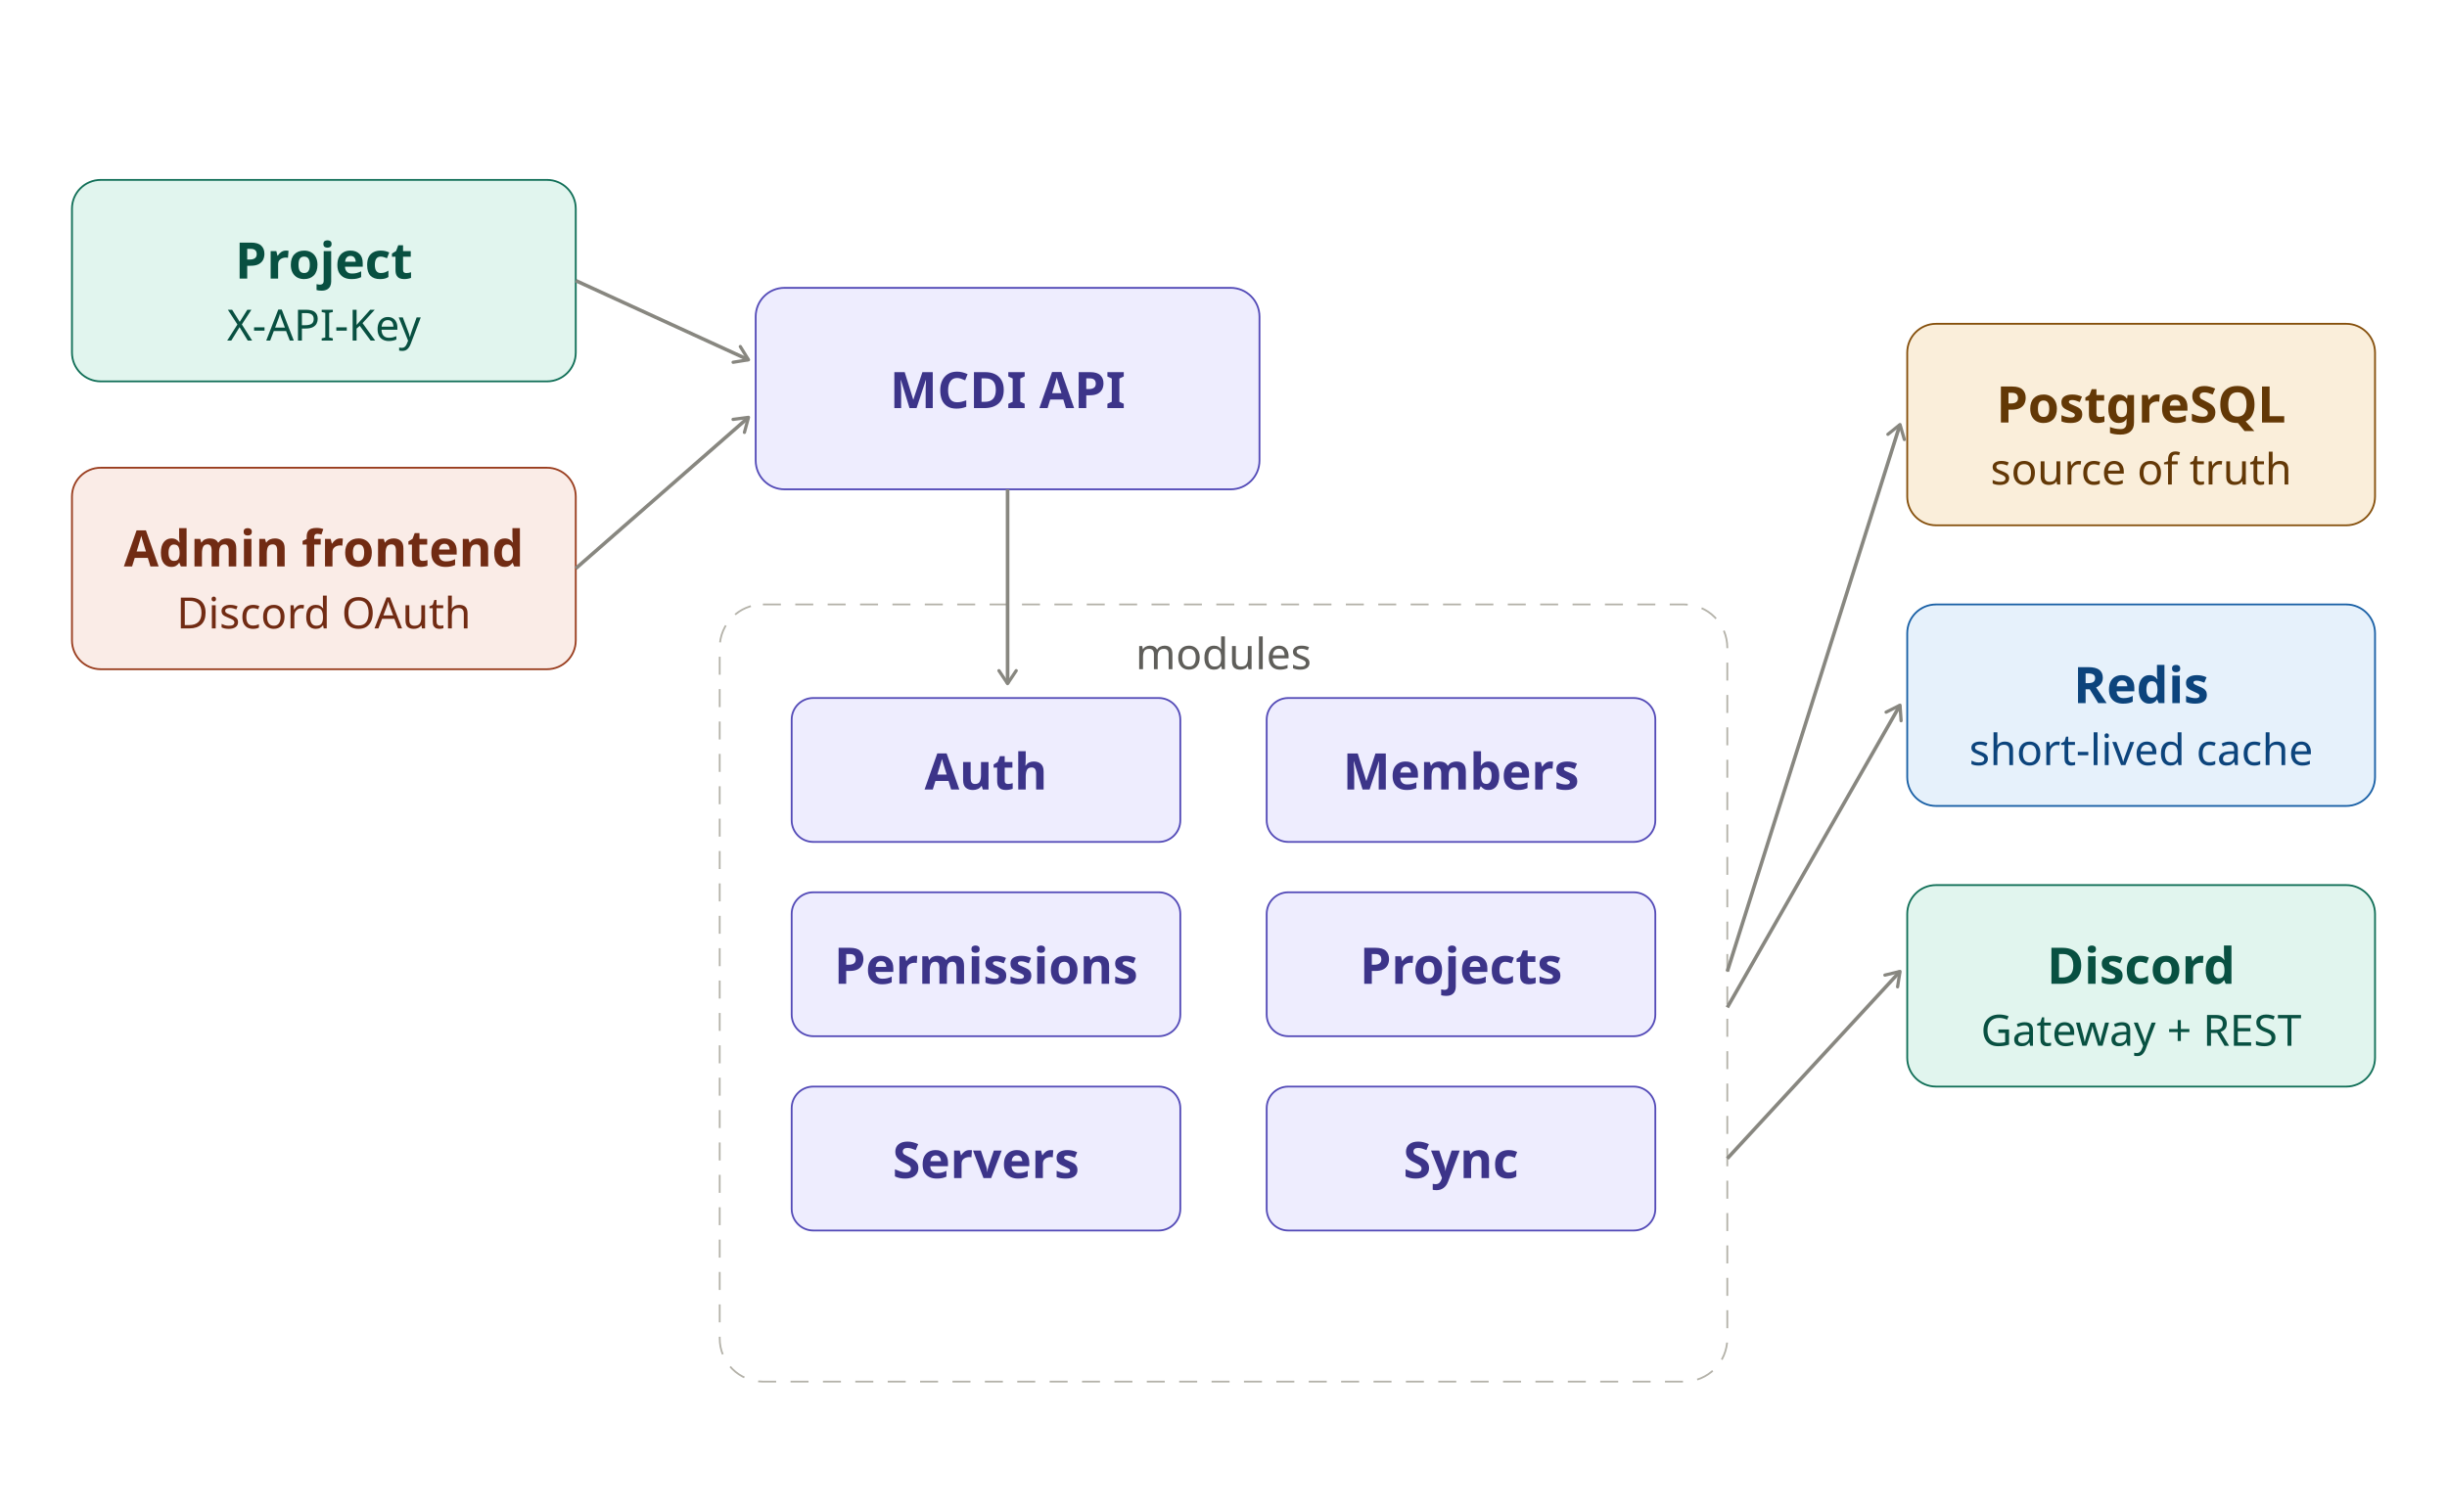
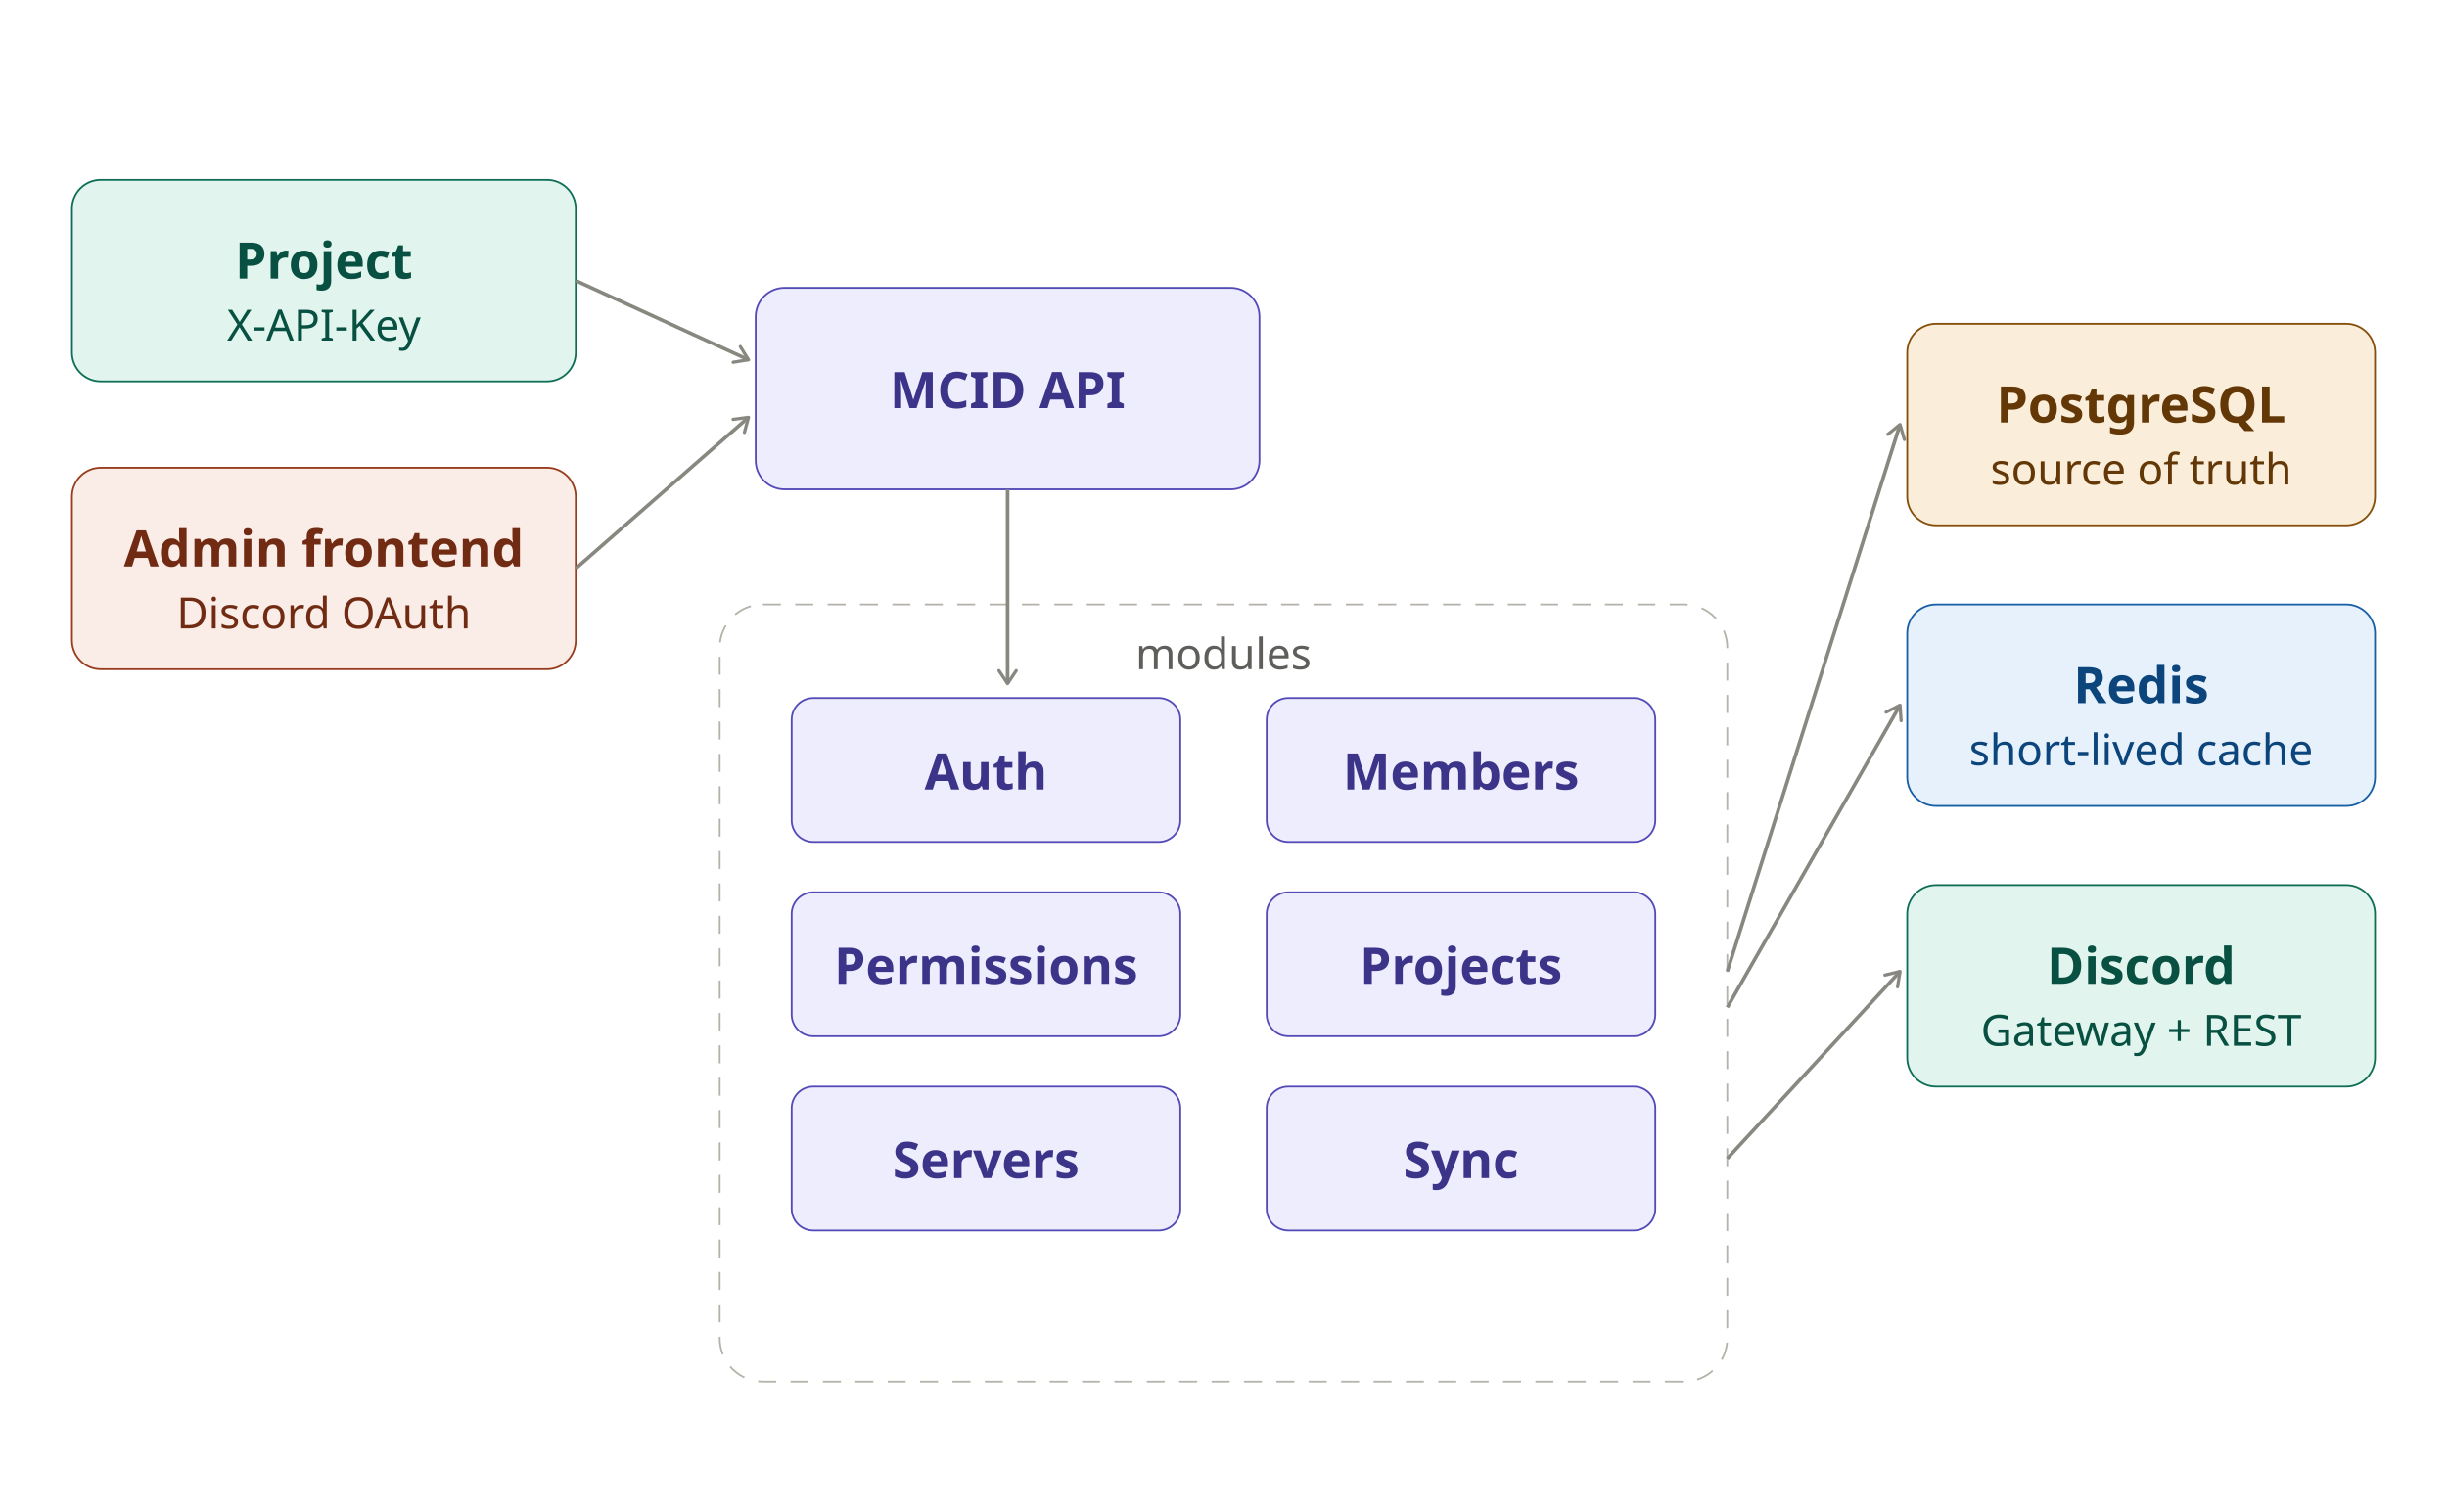
<svg xmlns="http://www.w3.org/2000/svg" width="100%" viewBox="0 0 680 420" font-family="ui-sans-serif,system-ui,sans-serif">
  <defs>
    <marker id="arrow" viewBox="0 0 10 10" refX="8" refY="5" markerWidth="6" markerHeight="6" orient="auto-start-reverse">
      <path d="M2 1L8 5L2 9" fill="none" stroke="context-stroke" stroke-width="1.5" stroke-linecap="round" stroke-linejoin="round" />
    </marker>
  </defs>
  <rect x="20" y="50" width="140" height="56" rx="8" fill="#e1f5ee" stroke="#0f6e56" stroke-width="0.5" />
  <text x="90" y="72" text-anchor="middle" dominant-baseline="central" font-size="14" font-weight="600" fill="#085041">Project</text>
  <text x="90" y="90" text-anchor="middle" dominant-baseline="central" font-size="12" fill="#085041">X-API-Key</text>
  <rect x="20" y="130" width="140" height="56" rx="8" fill="#faece7" stroke="#993c1d" stroke-width="0.5" />
  <text x="90" y="152" text-anchor="middle" dominant-baseline="central" font-size="14" font-weight="600" fill="#712b13">Admin frontend</text>
  <text x="90" y="170" text-anchor="middle" dominant-baseline="central" font-size="12" fill="#712b13">Discord OAuth</text>
  <rect x="210" y="80" width="140" height="56" rx="8" fill="#eeedfe" stroke="#534ab7" stroke-width="0.5" />
-   <text x="280" y="108" text-anchor="middle" dominant-baseline="central" font-size="14" font-weight="600" fill="#3c3489">MCDI API</text>
+   <text x="280" y="108" text-anchor="middle" dominant-baseline="central" font-size="14" font-weight="600" fill="#3c3489">MCID API</text>
  <line x1="160" y1="78" x2="208" y2="100" stroke="#888780" stroke-width="1" fill="none" marker-end="url(#arrow)" />
  <line x1="160" y1="158" x2="208" y2="116" stroke="#888780" stroke-width="1" fill="none" marker-end="url(#arrow)" />
  <rect x="200" y="168" width="280" height="216" rx="12" fill="none" stroke="#b4b2a9" stroke-width="0.5" stroke-dasharray="5 4" />
  <text x="340" y="186" text-anchor="middle" font-size="12" fill="#5f5e5a">modules</text>
  <rect x="220" y="194" width="108" height="40" rx="6" fill="#eeedfe" stroke="#534ab7" stroke-width="0.5" />
  <text x="274" y="214" text-anchor="middle" dominant-baseline="central" font-size="14" font-weight="600" fill="#3c3489">Auth</text>
  <rect x="352" y="194" width="108" height="40" rx="6" fill="#eeedfe" stroke="#534ab7" stroke-width="0.5" />
  <text x="406" y="214" text-anchor="middle" dominant-baseline="central" font-size="14" font-weight="600" fill="#3c3489">Members</text>
  <rect x="220" y="248" width="108" height="40" rx="6" fill="#eeedfe" stroke="#534ab7" stroke-width="0.5" />
  <text x="274" y="268" text-anchor="middle" dominant-baseline="central" font-size="14" font-weight="600" fill="#3c3489">Permissions</text>
  <rect x="352" y="248" width="108" height="40" rx="6" fill="#eeedfe" stroke="#534ab7" stroke-width="0.5" />
  <text x="406" y="268" text-anchor="middle" dominant-baseline="central" font-size="14" font-weight="600" fill="#3c3489">Projects</text>
  <rect x="220" y="302" width="108" height="40" rx="6" fill="#eeedfe" stroke="#534ab7" stroke-width="0.5" />
  <text x="274" y="322" text-anchor="middle" dominant-baseline="central" font-size="14" font-weight="600" fill="#3c3489">Servers</text>
  <rect x="352" y="302" width="108" height="40" rx="6" fill="#eeedfe" stroke="#534ab7" stroke-width="0.5" />
  <text x="406" y="322" text-anchor="middle" dominant-baseline="central" font-size="14" font-weight="600" fill="#3c3489">Sync</text>
  <line x1="280" y1="136" x2="280" y2="190" stroke="#888780" stroke-width="1" fill="none" marker-end="url(#arrow)" />
  <rect x="530" y="90" width="130" height="56" rx="8" fill="#faeeda" stroke="#854f0b" stroke-width="0.5" />
  <text x="595" y="112" text-anchor="middle" dominant-baseline="central" font-size="14" font-weight="600" fill="#633806">PostgreSQL</text>
  <text x="595" y="130" text-anchor="middle" dominant-baseline="central" font-size="12" fill="#633806">source of truth</text>
  <rect x="530" y="168" width="130" height="56" rx="8" fill="#e6f1fb" stroke="#185fa5" stroke-width="0.5" />
  <text x="595" y="190" text-anchor="middle" dominant-baseline="central" font-size="14" font-weight="600" fill="#0c447c">Redis</text>
  <text x="595" y="208" text-anchor="middle" dominant-baseline="central" font-size="12" fill="#0c447c">short-lived cache</text>
  <rect x="530" y="246" width="130" height="56" rx="8" fill="#e1f5ee" stroke="#0f6e56" stroke-width="0.5" />
  <text x="595" y="268" text-anchor="middle" dominant-baseline="central" font-size="14" font-weight="600" fill="#085041">Discord</text>
  <text x="595" y="286" text-anchor="middle" dominant-baseline="central" font-size="12" fill="#085041">Gateway + REST</text>
  <line x1="480" y1="270" x2="528" y2="118" stroke="#888780" stroke-width="1" fill="none" marker-end="url(#arrow)" />
  <line x1="480" y1="280" x2="528" y2="196" stroke="#888780" stroke-width="1" fill="none" marker-end="url(#arrow)" />
  <line x1="480" y1="322" x2="528" y2="270" stroke="#888780" stroke-width="1" fill="none" marker-end="url(#arrow)" />
</svg>
